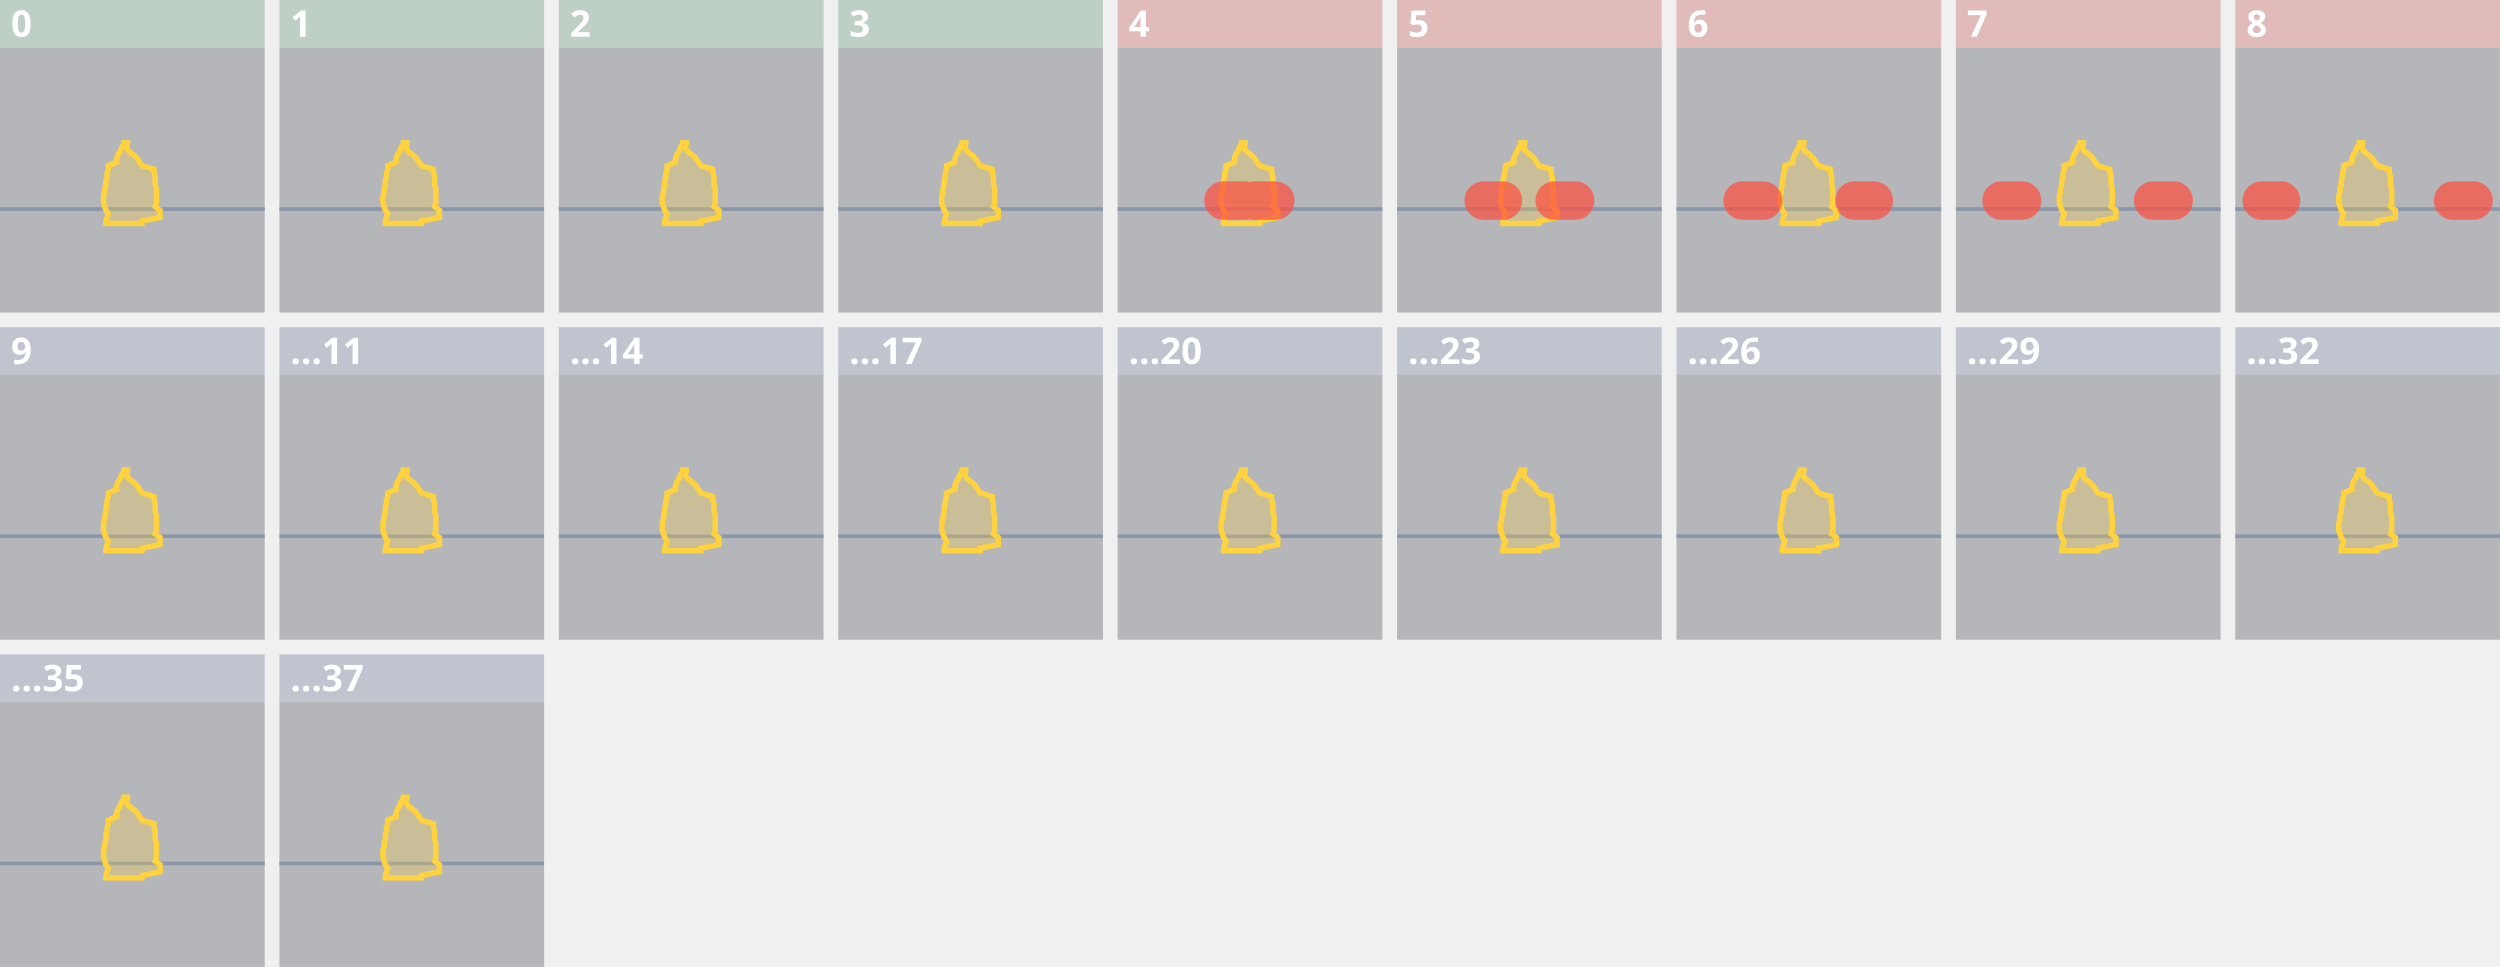
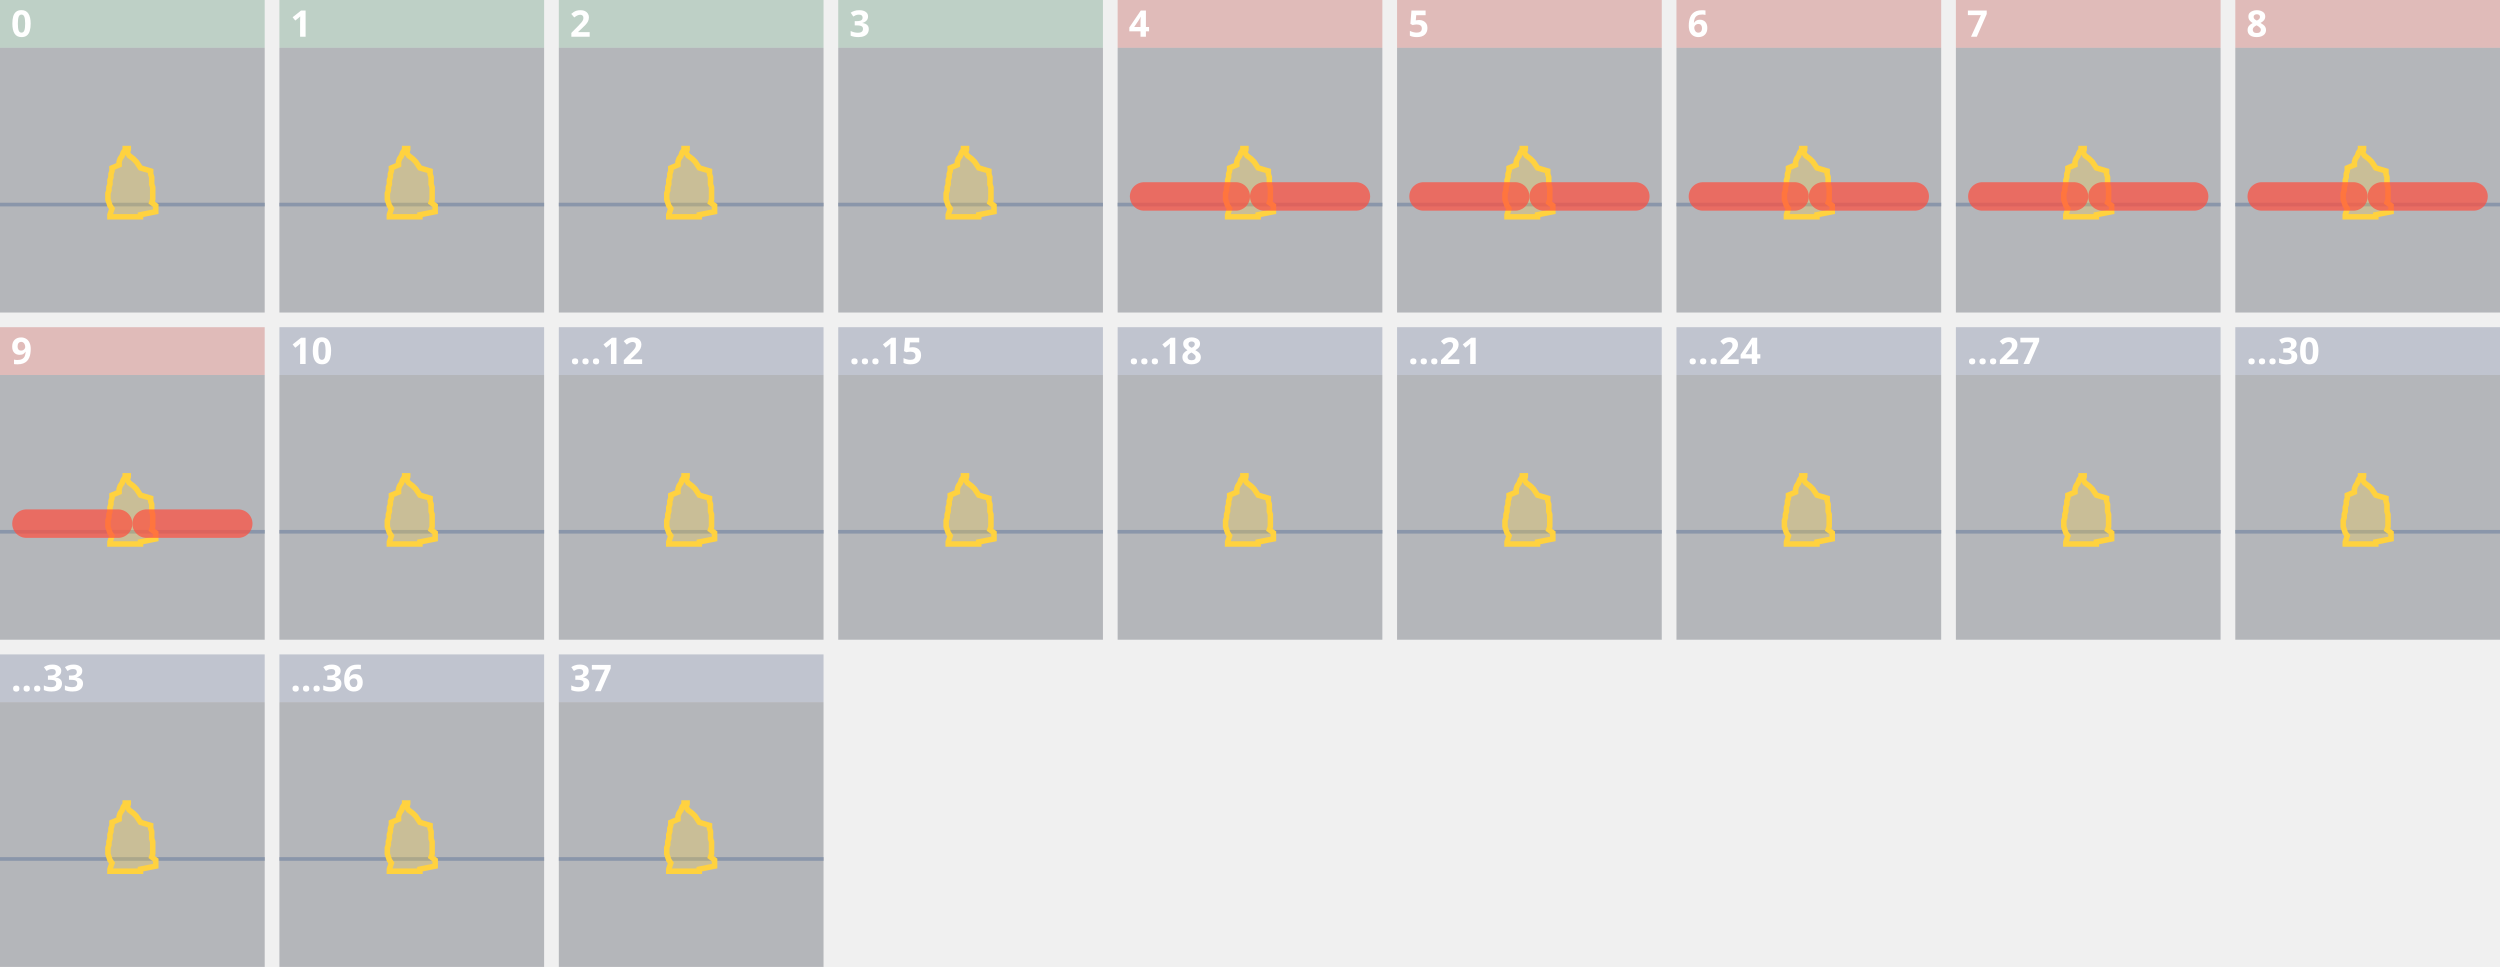
<svg xmlns="http://www.w3.org/2000/svg" viewBox="0 0 680 263" width="680" height="263">
-   <style>text{font:bold 10px sans-serif;fill:#ffffff}.k{fill:#1b2230}.g{stroke:#8a96aa;stroke-width:3.06}use{stroke-width:4.58;fill-opacity:.28}.u{stroke:#ffd23f;fill:#ffd23f}.v{stroke:#4ade80;fill:#4ade80;fill-opacity:.6}.a{stroke:#e879f9;fill:#e879f9}.o{stroke:#22d3ee;fill:#22d3ee;fill-opacity:.5}.H{color:#ff4d3d;fill:#ff4d3d;opacity:.7}.G{color:#3b9cff;fill:#3b9cff;opacity:.75}.S{color:#ffa630;fill:#ffa630;opacity:.75}.T{color:#ffa630;fill:none;stroke:#ffa630;stroke-width:6.11;stroke-dasharray:12.2}.P{color:#c49bff;fill:none;stroke:#c49bff;stroke-width:3.06;stroke-dasharray:9.2}</style>
+   <style>text{font:bold 10px sans-serif;fill:#ffffff}.k{fill:#1b2230}.g{stroke:#8a96aa;stroke-width:3.61}use{stroke-width:5.42;fill-opacity:.28}.u{stroke:#ffd23f;fill:#ffd23f}.v{stroke:#4ade80;fill:#4ade80;fill-opacity:.6}.a{stroke:#e879f9;fill:#e879f9}.o{stroke:#22d3ee;fill:#22d3ee;fill-opacity:.5}.H{color:#ff4d3d;fill:#ff4d3d;opacity:.7}.G{color:#3b9cff;fill:#3b9cff;opacity:.75}.S{color:#ffa630;fill:#ffa630;opacity:.75}.T{color:#ffa630;fill:none;stroke:#ffa630;stroke-width:7.22;stroke-dasharray:14.4}.P{color:#c49bff;fill:none;stroke:#c49bff;stroke-width:3.61;stroke-dasharray:10.8}</style>
  <defs>
    <path id="b0" d="M-7 -31L-4 -31L-4 -30L-5 -27L-3 -24L1 -21L4 -18L6 -15L8 -12L18 -9L18 -6L19 -3L19 0L19 4L20 7L20 10L20 13L20 16L20 19L19 22L23 25L23 28L23 31L8 34L8 36L-22 36L-22 34L-21 31L-20 28L-22 25L-23 22L-24 19L-24 16L-24 13L-23 10L-23 7L-22 4L-22 0L-21 -3L-21 -6L-20 -9L-20 -12L-13 -15L-13 -18L-12 -21L-10 -24L-9 -27L-7 -30Z" />
-     <rect id="K" x="-110" y="-110" width="220" height="220" class="k" />
+     <rect id="K" x="-130" y="-130" width="260" height="260" class="k" />
    <rect id="Ls" width="72" height="13" fill="#3f7d5a" />
    <rect id="La" width="72" height="13" fill="#b8332b" />
    <rect id="Le" width="72" height="13" fill="#46557a" />
  </defs>
  <use href="#Ls" x="0" y="0" />
  <text x="3" y="10">0</text>
-   <svg x="0" y="13" width="72" height="72" viewBox="-110 -110 220 220">
+   <svg x="0" y="13" width="72" height="72" viewBox="-130 -130 260 260">
    <use href="#K" />
-     <line x1="-110" y1="24" x2="110" y2="24" class="g" />
+     <line x1="-130" y1="24" x2="130" y2="24" class="g" />
    <use href="#b0" class="u" />
  </svg>
  <use href="#Ls" x="76" y="0" />
  <text x="79" y="10">1</text>
-   <svg x="76" y="13" width="72" height="72" viewBox="-110 -110 220 220">
+   <svg x="76" y="13" width="72" height="72" viewBox="-130 -130 260 260">
    <use href="#K" />
-     <line x1="-110" y1="24" x2="110" y2="24" class="g" />
+     <line x1="-130" y1="24" x2="130" y2="24" class="g" />
    <use href="#b0" class="u" />
  </svg>
  <use href="#Ls" x="152" y="0" />
  <text x="155" y="10">2</text>
-   <svg x="152" y="13" width="72" height="72" viewBox="-110 -110 220 220">
+   <svg x="152" y="13" width="72" height="72" viewBox="-130 -130 260 260">
    <use href="#K" />
-     <line x1="-110" y1="24" x2="110" y2="24" class="g" />
+     <line x1="-130" y1="24" x2="130" y2="24" class="g" />
    <use href="#b0" class="u" />
  </svg>
  <use href="#Ls" x="228" y="0" />
  <text x="231" y="10">3</text>
-   <svg x="228" y="13" width="72" height="72" viewBox="-110 -110 220 220">
+   <svg x="228" y="13" width="72" height="72" viewBox="-130 -130 260 260">
    <use href="#K" />
-     <line x1="-110" y1="24" x2="110" y2="24" class="g" />
+     <line x1="-130" y1="24" x2="130" y2="24" class="g" />
    <use href="#b0" class="u" />
  </svg>
  <use href="#La" x="304" y="0" />
  <text x="307" y="10">4</text>
-   <svg x="304" y="13" width="72" height="72" viewBox="-110 -110 220 220">
+   <svg x="304" y="13" width="72" height="72" viewBox="-130 -130 260 260">
    <use href="#K" />
-     <line x1="-110" y1="24" x2="110" y2="24" class="g" />
+     <line x1="-130" y1="24" x2="130" y2="24" class="g" />
    <use href="#b0" class="u" />
    <g class="H">
-       <line x1="4" y1="17" x2="21" y2="17" stroke="currentColor" stroke-width="32" stroke-linecap="round" />
-       <line x1="-5" y1="17" x2="-22" y2="17" stroke="currentColor" stroke-width="32" stroke-linecap="round" />
+       <line x1="14" y1="16" x2="104" y2="16" stroke="currentColor" stroke-width="28" stroke-linecap="round" />
+       <line x1="-14" y1="16" x2="-104" y2="16" stroke="currentColor" stroke-width="28" stroke-linecap="round" />
    </g>
  </svg>
  <use href="#La" x="380" y="0" />
  <text x="383" y="10">5</text>
-   <svg x="380" y="13" width="72" height="72" viewBox="-110 -110 220 220">
+   <svg x="380" y="13" width="72" height="72" viewBox="-130 -130 260 260">
    <use href="#K" />
-     <line x1="-110" y1="24" x2="110" y2="24" class="g" />
+     <line x1="-130" y1="24" x2="130" y2="24" class="g" />
    <use href="#b0" class="u" />
    <g class="H">
-       <line x1="21" y1="17" x2="38" y2="17" stroke="currentColor" stroke-width="32" stroke-linecap="round" />
-       <line x1="-22" y1="17" x2="-38" y2="17" stroke="currentColor" stroke-width="32" stroke-linecap="round" />
+       <line x1="14" y1="16" x2="104" y2="16" stroke="currentColor" stroke-width="28" stroke-linecap="round" />
+       <line x1="-14" y1="16" x2="-104" y2="16" stroke="currentColor" stroke-width="28" stroke-linecap="round" />
    </g>
  </svg>
  <use href="#La" x="456" y="0" />
  <text x="459" y="10">6</text>
-   <svg x="456" y="13" width="72" height="72" viewBox="-110 -110 220 220">
+   <svg x="456" y="13" width="72" height="72" viewBox="-130 -130 260 260">
    <use href="#K" />
-     <line x1="-110" y1="24" x2="110" y2="24" class="g" />
+     <line x1="-130" y1="24" x2="130" y2="24" class="g" />
    <use href="#b0" class="u" />
    <g class="H">
-       <line x1="38" y1="17" x2="54" y2="17" stroke="currentColor" stroke-width="32" stroke-linecap="round" />
-       <line x1="-38" y1="17" x2="-55" y2="17" stroke="currentColor" stroke-width="32" stroke-linecap="round" />
+       <line x1="14" y1="16" x2="104" y2="16" stroke="currentColor" stroke-width="28" stroke-linecap="round" />
+       <line x1="-14" y1="16" x2="-104" y2="16" stroke="currentColor" stroke-width="28" stroke-linecap="round" />
    </g>
  </svg>
  <use href="#La" x="532" y="0" />
  <text x="535" y="10">7</text>
-   <svg x="532" y="13" width="72" height="72" viewBox="-110 -110 220 220">
+   <svg x="532" y="13" width="72" height="72" viewBox="-130 -130 260 260">
    <use href="#K" />
-     <line x1="-110" y1="24" x2="110" y2="24" class="g" />
+     <line x1="-130" y1="24" x2="130" y2="24" class="g" />
    <use href="#b0" class="u" />
    <g class="H">
-       <line x1="54" y1="17" x2="71" y2="17" stroke="currentColor" stroke-width="32" stroke-linecap="round" />
-       <line x1="-55" y1="17" x2="-72" y2="17" stroke="currentColor" stroke-width="32" stroke-linecap="round" />
+       <line x1="14" y1="16" x2="104" y2="16" stroke="currentColor" stroke-width="28" stroke-linecap="round" />
+       <line x1="-14" y1="16" x2="-104" y2="16" stroke="currentColor" stroke-width="28" stroke-linecap="round" />
    </g>
  </svg>
  <use href="#La" x="608" y="0" />
  <text x="611" y="10">8</text>
-   <svg x="608" y="13" width="72" height="72" viewBox="-110 -110 220 220">
+   <svg x="608" y="13" width="72" height="72" viewBox="-130 -130 260 260">
    <use href="#K" />
-     <line x1="-110" y1="24" x2="110" y2="24" class="g" />
+     <line x1="-130" y1="24" x2="130" y2="24" class="g" />
    <use href="#b0" class="u" />
    <g class="H">
-       <line x1="71" y1="17" x2="88" y2="17" stroke="currentColor" stroke-width="32" stroke-linecap="round" />
-       <line x1="-72" y1="17" x2="-88" y2="17" stroke="currentColor" stroke-width="32" stroke-linecap="round" />
+       <line x1="14" y1="16" x2="104" y2="16" stroke="currentColor" stroke-width="28" stroke-linecap="round" />
+       <line x1="-14" y1="16" x2="-104" y2="16" stroke="currentColor" stroke-width="28" stroke-linecap="round" />
    </g>
  </svg>
-   <use href="#Le" x="0" y="89" />
+   <use href="#La" x="0" y="89" />
  <text x="3" y="99">9</text>
-   <svg x="0" y="102" width="72" height="72" viewBox="-110 -110 220 220">
+   <svg x="0" y="102" width="72" height="72" viewBox="-130 -130 260 260">
    <use href="#K" />
-     <line x1="-110" y1="24" x2="110" y2="24" class="g" />
+     <line x1="-130" y1="24" x2="130" y2="24" class="g" />
    <use href="#b0" class="u" />
+     <g class="H">
+       <line x1="14" y1="16" x2="104" y2="16" stroke="currentColor" stroke-width="28" stroke-linecap="round" />
+       <line x1="-14" y1="16" x2="-104" y2="16" stroke="currentColor" stroke-width="28" stroke-linecap="round" />
+     </g>
  </svg>
  <use href="#Le" x="76" y="89" />
-   <text x="79" y="99">…11</text>
-   <svg x="76" y="102" width="72" height="72" viewBox="-110 -110 220 220">
+   <text x="79" y="99">10</text>
+   <svg x="76" y="102" width="72" height="72" viewBox="-130 -130 260 260">
    <use href="#K" />
-     <line x1="-110" y1="24" x2="110" y2="24" class="g" />
+     <line x1="-130" y1="24" x2="130" y2="24" class="g" />
    <use href="#b0" class="u" />
  </svg>
  <use href="#Le" x="152" y="89" />
-   <text x="155" y="99">…14</text>
-   <svg x="152" y="102" width="72" height="72" viewBox="-110 -110 220 220">
+   <text x="155" y="99">…12</text>
+   <svg x="152" y="102" width="72" height="72" viewBox="-130 -130 260 260">
    <use href="#K" />
-     <line x1="-110" y1="24" x2="110" y2="24" class="g" />
+     <line x1="-130" y1="24" x2="130" y2="24" class="g" />
    <use href="#b0" class="u" />
  </svg>
  <use href="#Le" x="228" y="89" />
-   <text x="231" y="99">…17</text>
-   <svg x="228" y="102" width="72" height="72" viewBox="-110 -110 220 220">
+   <text x="231" y="99">…15</text>
+   <svg x="228" y="102" width="72" height="72" viewBox="-130 -130 260 260">
    <use href="#K" />
-     <line x1="-110" y1="24" x2="110" y2="24" class="g" />
+     <line x1="-130" y1="24" x2="130" y2="24" class="g" />
    <use href="#b0" class="u" />
  </svg>
  <use href="#Le" x="304" y="89" />
-   <text x="307" y="99">…20</text>
-   <svg x="304" y="102" width="72" height="72" viewBox="-110 -110 220 220">
+   <text x="307" y="99">…18</text>
+   <svg x="304" y="102" width="72" height="72" viewBox="-130 -130 260 260">
    <use href="#K" />
-     <line x1="-110" y1="24" x2="110" y2="24" class="g" />
+     <line x1="-130" y1="24" x2="130" y2="24" class="g" />
    <use href="#b0" class="u" />
  </svg>
  <use href="#Le" x="380" y="89" />
-   <text x="383" y="99">…23</text>
-   <svg x="380" y="102" width="72" height="72" viewBox="-110 -110 220 220">
+   <text x="383" y="99">…21</text>
+   <svg x="380" y="102" width="72" height="72" viewBox="-130 -130 260 260">
    <use href="#K" />
-     <line x1="-110" y1="24" x2="110" y2="24" class="g" />
+     <line x1="-130" y1="24" x2="130" y2="24" class="g" />
    <use href="#b0" class="u" />
  </svg>
  <use href="#Le" x="456" y="89" />
-   <text x="459" y="99">…26</text>
-   <svg x="456" y="102" width="72" height="72" viewBox="-110 -110 220 220">
+   <text x="459" y="99">…24</text>
+   <svg x="456" y="102" width="72" height="72" viewBox="-130 -130 260 260">
    <use href="#K" />
-     <line x1="-110" y1="24" x2="110" y2="24" class="g" />
+     <line x1="-130" y1="24" x2="130" y2="24" class="g" />
    <use href="#b0" class="u" />
  </svg>
  <use href="#Le" x="532" y="89" />
-   <text x="535" y="99">…29</text>
-   <svg x="532" y="102" width="72" height="72" viewBox="-110 -110 220 220">
+   <text x="535" y="99">…27</text>
+   <svg x="532" y="102" width="72" height="72" viewBox="-130 -130 260 260">
    <use href="#K" />
-     <line x1="-110" y1="24" x2="110" y2="24" class="g" />
+     <line x1="-130" y1="24" x2="130" y2="24" class="g" />
    <use href="#b0" class="u" />
  </svg>
  <use href="#Le" x="608" y="89" />
-   <text x="611" y="99">…32</text>
-   <svg x="608" y="102" width="72" height="72" viewBox="-110 -110 220 220">
+   <text x="611" y="99">…30</text>
+   <svg x="608" y="102" width="72" height="72" viewBox="-130 -130 260 260">
    <use href="#K" />
-     <line x1="-110" y1="24" x2="110" y2="24" class="g" />
+     <line x1="-130" y1="24" x2="130" y2="24" class="g" />
    <use href="#b0" class="u" />
  </svg>
  <use href="#Le" x="0" y="178" />
-   <text x="3" y="188">…35</text>
-   <svg x="0" y="191" width="72" height="72" viewBox="-110 -110 220 220">
+   <text x="3" y="188">…33</text>
+   <svg x="0" y="191" width="72" height="72" viewBox="-130 -130 260 260">
    <use href="#K" />
-     <line x1="-110" y1="24" x2="110" y2="24" class="g" />
+     <line x1="-130" y1="24" x2="130" y2="24" class="g" />
    <use href="#b0" class="u" />
  </svg>
  <use href="#Le" x="76" y="178" />
-   <text x="79" y="188">…37</text>
-   <svg x="76" y="191" width="72" height="72" viewBox="-110 -110 220 220">
+   <text x="79" y="188">…36</text>
+   <svg x="76" y="191" width="72" height="72" viewBox="-130 -130 260 260">
    <use href="#K" />
-     <line x1="-110" y1="24" x2="110" y2="24" class="g" />
+     <line x1="-130" y1="24" x2="130" y2="24" class="g" />
+     <use href="#b0" class="u" />
+   </svg>
+   <use href="#Le" x="152" y="178" />
+   <text x="155" y="188">37</text>
+   <svg x="152" y="191" width="72" height="72" viewBox="-130 -130 260 260">
+     <use href="#K" />
+     <line x1="-130" y1="24" x2="130" y2="24" class="g" />
    <use href="#b0" class="u" />
  </svg>
</svg>
